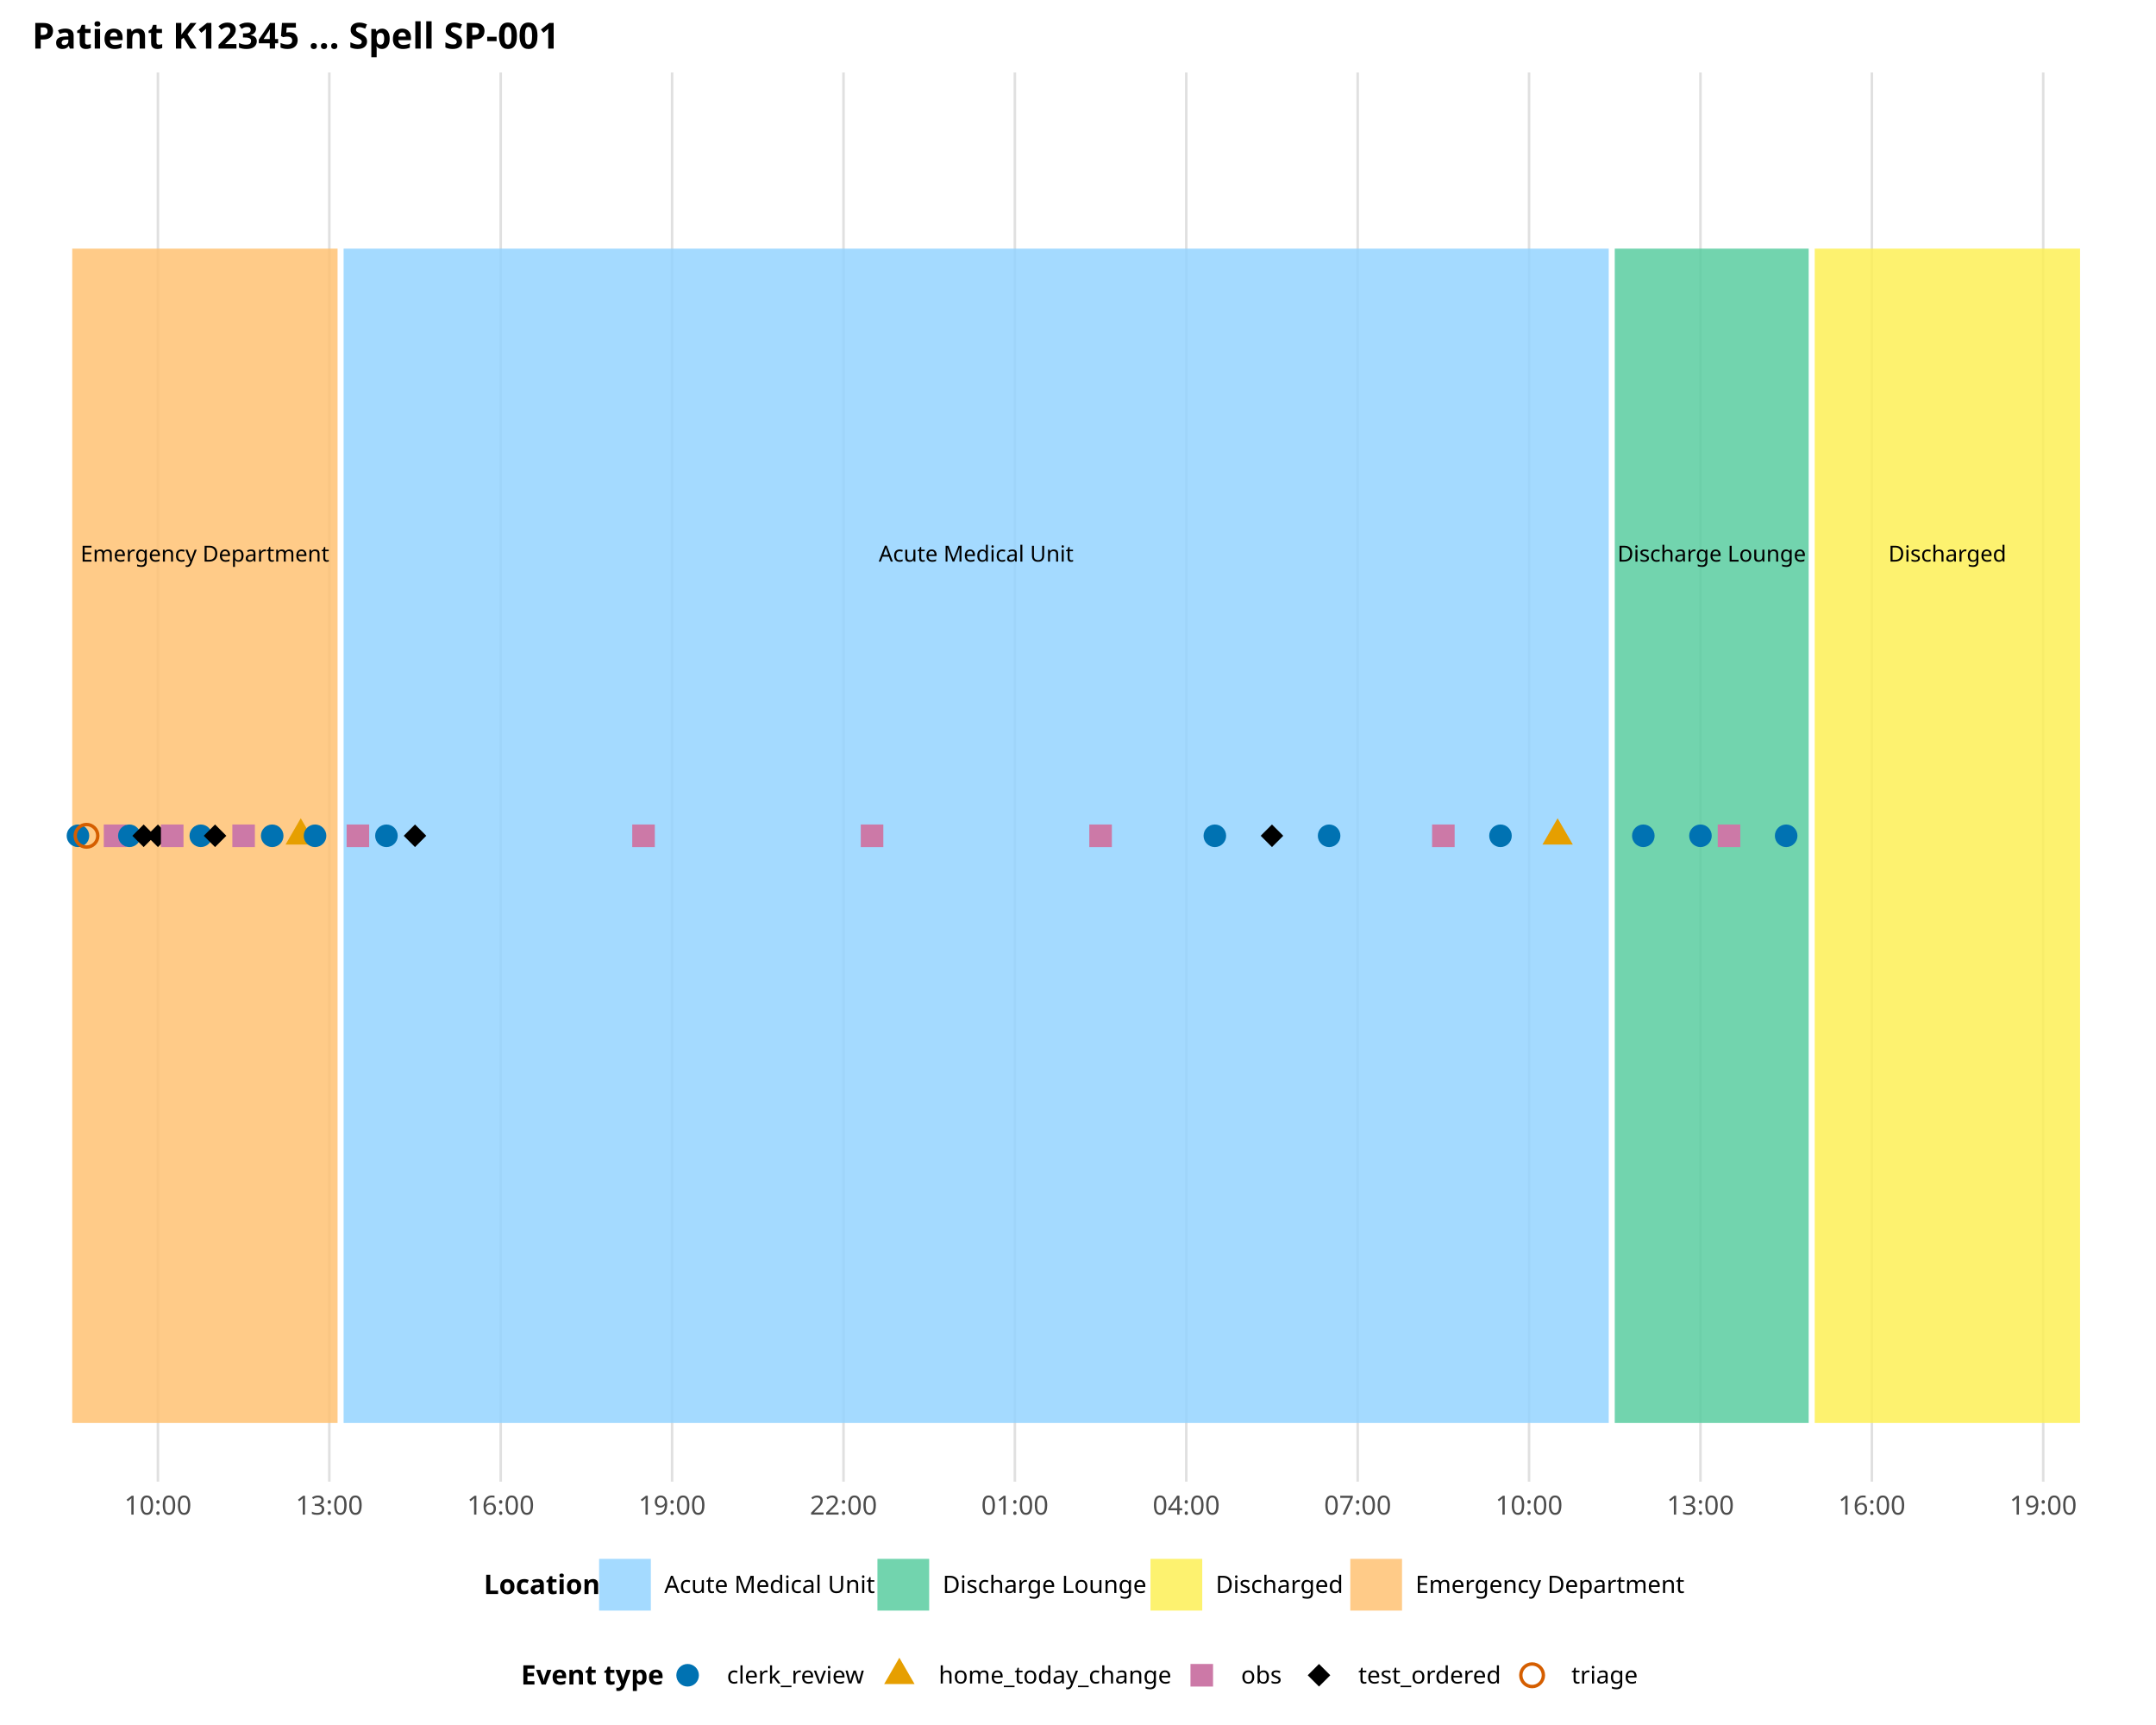
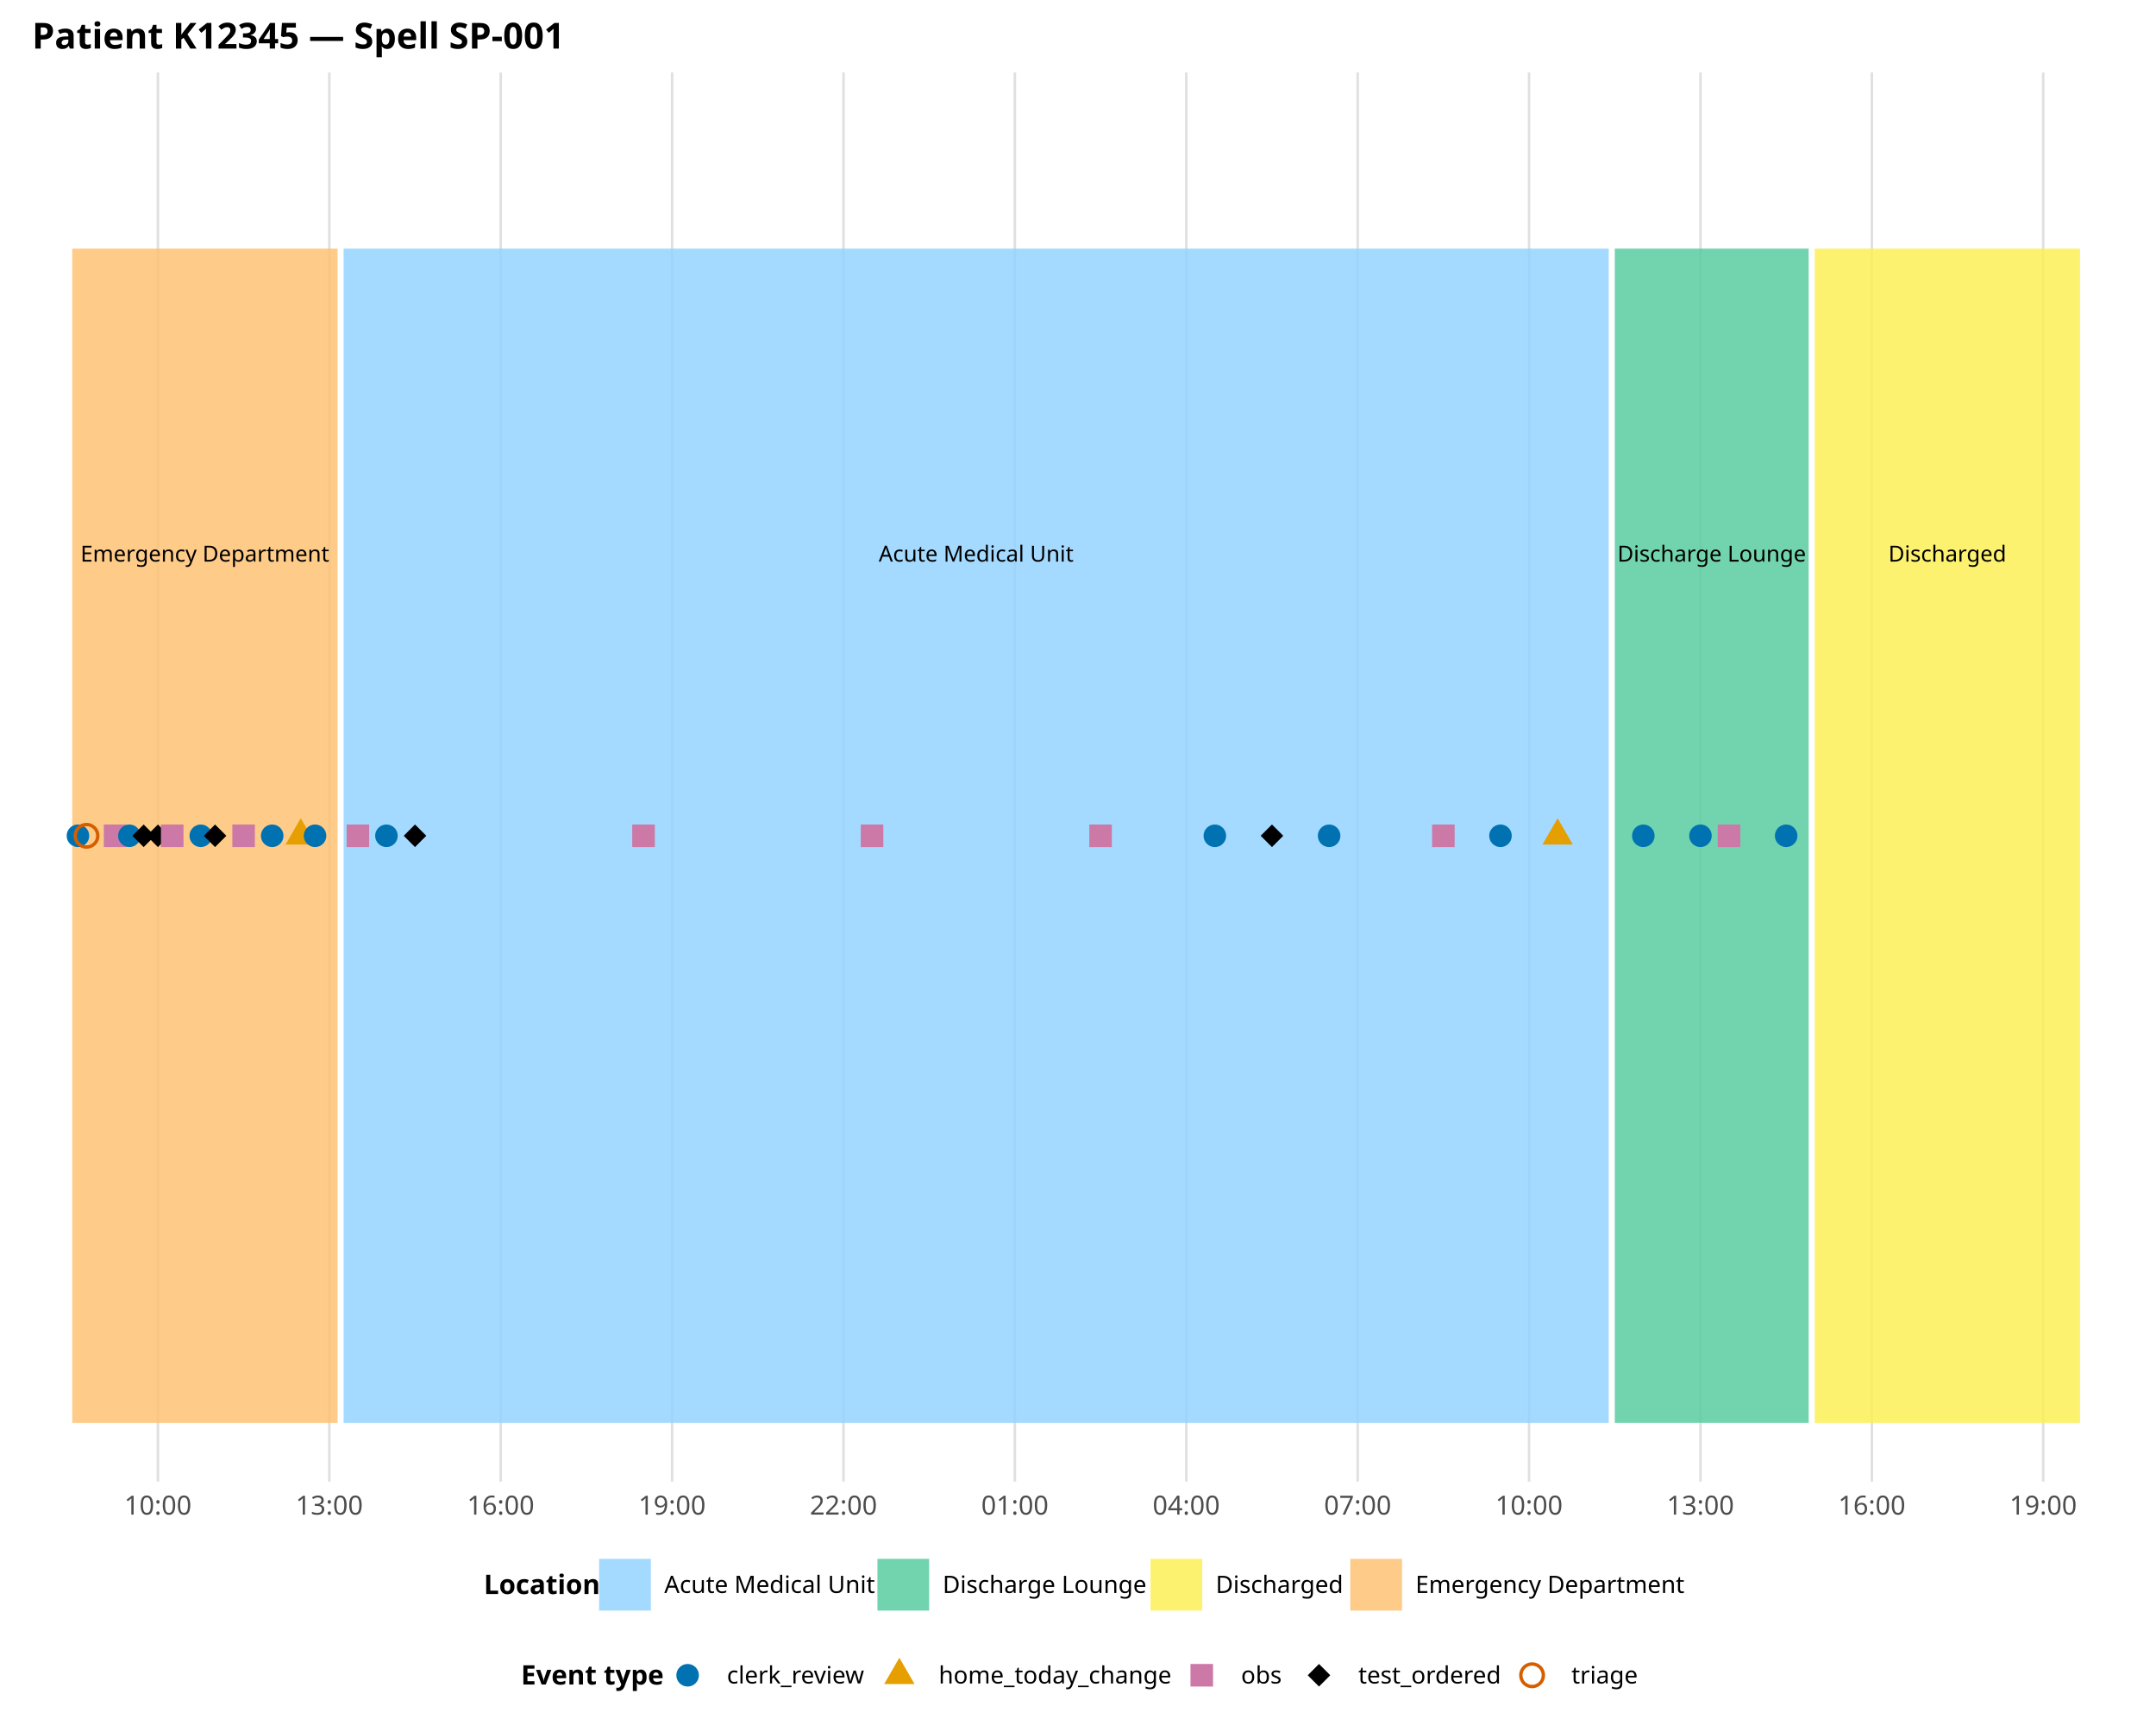
<svg xmlns="http://www.w3.org/2000/svg" class="svglite" data-engine-version="2.0" width="720.00pt" height="576.00pt" viewBox="0 0 720.00 576.00">
  <defs>
    <style type="text/css">
    .svglite line, .svglite polyline, .svglite polygon, .svglite path, .svglite rect, .svglite circle {
      fill: none;
      stroke: #000000;
      stroke-linecap: round;
      stroke-linejoin: round;
      stroke-miterlimit: 10.00;
    }
  </style>
  </defs>
  <rect width="100%" height="100%" style="stroke: none; fill: #FFFFFF;" />
  <defs>
    <clipPath id="cpMC4wMHw3MjAuMDB8MC4wMHw1NzYuMDA=">
      <rect x="0.00" y="0.00" width="720.00" height="576.00" />
    </clipPath>
  </defs>
  <g clip-path="url(#cpMC4wMHw3MjAuMDB8MC4wMHw1NzYuMDA=)">
</g>
  <defs>
    <clipPath id="cpMTAuNzF8NzA4LjA0fDI0LjIwfDQ5NC43NQ==">
      <rect x="10.71" y="24.20" width="697.33" height="470.55" />
    </clipPath>
  </defs>
  <g clip-path="url(#cpMTAuNzF8NzA4LjA0fDI0LjIwfDQ5NC43NQ==)">
    <polyline points="52.74,494.75 52.74,24.20 " style="stroke-width: 0.85; stroke: #E0E0E0; stroke-linecap: butt;" />
    <polyline points="109.98,494.75 109.98,24.20 " style="stroke-width: 0.85; stroke: #E0E0E0; stroke-linecap: butt;" />
    <polyline points="167.21,494.75 167.21,24.20 " style="stroke-width: 0.85; stroke: #E0E0E0; stroke-linecap: butt;" />
    <polyline points="224.45,494.75 224.45,24.20 " style="stroke-width: 0.85; stroke: #E0E0E0; stroke-linecap: butt;" />
    <polyline points="281.69,494.75 281.69,24.20 " style="stroke-width: 0.85; stroke: #E0E0E0; stroke-linecap: butt;" />
    <polyline points="338.92,494.75 338.92,24.20 " style="stroke-width: 0.85; stroke: #E0E0E0; stroke-linecap: butt;" />
    <polyline points="396.16,494.75 396.16,24.20 " style="stroke-width: 0.85; stroke: #E0E0E0; stroke-linecap: butt;" />
    <polyline points="453.40,494.75 453.40,24.20 " style="stroke-width: 0.85; stroke: #E0E0E0; stroke-linecap: butt;" />
    <polyline points="510.63,494.75 510.63,24.20 " style="stroke-width: 0.85; stroke: #E0E0E0; stroke-linecap: butt;" />
    <polyline points="567.87,494.75 567.87,24.20 " style="stroke-width: 0.85; stroke: #E0E0E0; stroke-linecap: butt;" />
    <polyline points="625.11,494.75 625.11,24.20 " style="stroke-width: 0.85; stroke: #E0E0E0; stroke-linecap: butt;" />
    <polyline points="682.34,494.75 682.34,24.20 " style="stroke-width: 0.85; stroke: #E0E0E0; stroke-linecap: butt;" />
    <rect x="24.12" y="83.02" width="88.61" height="392.13" style="stroke-width: 0.00; stroke: none; stroke-linecap: butt; stroke-linejoin: miter; fill: #FFC273; fill-opacity: 0.85;" />
    <rect x="114.75" y="83.02" width="422.49" height="392.13" style="stroke-width: 0.00; stroke: none; stroke-linecap: butt; stroke-linejoin: miter; fill: #94D3FF; fill-opacity: 0.85;" />
    <rect x="539.25" y="83.02" width="64.76" height="392.13" style="stroke-width: 0.00; stroke: none; stroke-linecap: butt; stroke-linejoin: miter; fill: #5ACCA0; fill-opacity: 0.85;" />
    <rect x="606.03" y="83.02" width="88.61" height="392.13" style="stroke-width: 0.00; stroke: none; stroke-linecap: butt; stroke-linejoin: miter; fill: #FDF056; fill-opacity: 0.85;" />
    <text x="68.42" y="187.52" text-anchor="middle" style="font-size: 7.40px; font-family: sans;" textLength="78.14px" lengthAdjust="spacingAndGlyphs">Emergency Department</text>
    <text x="325.99" y="187.52" text-anchor="middle" style="font-size: 7.40px; font-family: sans;" textLength="61.68px" lengthAdjust="spacingAndGlyphs">Acute Medical Unit</text>
    <text x="571.63" y="187.52" text-anchor="middle" style="font-size: 7.40px; font-family: sans;" textLength="60.05px" lengthAdjust="spacingAndGlyphs">Discharge Lounge</text>
    <text x="650.33" y="187.52" text-anchor="middle" style="font-size: 7.40px; font-family: sans;" textLength="37.43px" lengthAdjust="spacingAndGlyphs">Discharged</text>
    <circle cx="26.03" cy="279.08" r="3.77" style="stroke-width: 1.13; stroke: none; fill: #0072B2;" />
    <circle cx="28.89" cy="279.08" r="3.77" style="stroke-width: 1.13; stroke: #D55E00;" />
    <polygon points="34.66,282.85 42.20,282.85 42.20,275.31 34.66,275.31 " style="stroke-width: 1.13; stroke: none; fill: #CC79A7;" />
    <circle cx="43.20" cy="279.08" r="3.77" style="stroke-width: 1.13; stroke: none; fill: #0072B2;" />
    <polygon points="44.20,279.08 47.97,275.31 51.74,279.08 47.97,282.85 " style="stroke-width: 1.13; stroke: none; fill: #000000;" />
    <polygon points="48.97,279.08 52.74,275.31 56.51,279.08 52.74,282.85 " style="stroke-width: 1.13; stroke: none; fill: #000000;" />
    <polygon points="53.74,282.85 61.28,282.85 61.28,275.31 53.74,275.31 " style="stroke-width: 1.13; stroke: none; fill: #CC79A7;" />
    <circle cx="67.05" cy="279.08" r="3.77" style="stroke-width: 1.13; stroke: none; fill: #0072B2;" />
    <polygon points="68.05,279.08 71.82,275.31 75.59,279.08 71.82,282.85 " style="stroke-width: 1.13; stroke: none; fill: #000000;" />
    <polygon points="77.59,282.85 85.12,282.85 85.12,275.31 77.59,275.31 " style="stroke-width: 1.13; stroke: none; fill: #CC79A7;" />
    <circle cx="90.90" cy="279.08" r="3.77" style="stroke-width: 1.13; stroke: none; fill: #0072B2;" />
    <polygon points="100.44,273.22 105.51,282.01 95.36,282.01 " style="stroke-width: 1.13; stroke: none; fill: #E69F00;" />
    <circle cx="105.21" cy="279.08" r="3.77" style="stroke-width: 1.13; stroke: none; fill: #0072B2;" />
    <polygon points="115.75,282.85 123.28,282.85 123.28,275.31 115.75,275.31 " style="stroke-width: 1.13; stroke: none; fill: #CC79A7;" />
    <circle cx="129.05" cy="279.08" r="3.77" style="stroke-width: 1.13; stroke: none; fill: #0072B2;" />
    <polygon points="134.83,279.08 138.59,275.31 142.36,279.08 138.59,282.85 " style="stroke-width: 1.13; stroke: none; fill: #000000;" />
    <polygon points="211.14,282.85 218.68,282.85 218.68,275.31 211.14,275.31 " style="stroke-width: 1.13; stroke: none; fill: #CC79A7;" />
    <polygon points="287.46,282.85 294.99,282.85 294.99,275.31 287.46,275.31 " style="stroke-width: 1.13; stroke: none; fill: #CC79A7;" />
    <polygon points="363.77,282.85 371.31,282.85 371.31,275.31 363.77,275.31 " style="stroke-width: 1.13; stroke: none; fill: #CC79A7;" />
    <circle cx="405.70" cy="279.08" r="3.77" style="stroke-width: 1.13; stroke: none; fill: #0072B2;" />
    <polygon points="421.01,279.08 424.78,275.31 428.55,279.08 424.78,282.85 " style="stroke-width: 1.13; stroke: none; fill: #000000;" />
    <circle cx="443.86" cy="279.08" r="3.77" style="stroke-width: 1.13; stroke: none; fill: #0072B2;" />
    <polygon points="478.25,282.85 485.78,282.85 485.78,275.31 478.25,275.31 " style="stroke-width: 1.13; stroke: none; fill: #CC79A7;" />
    <circle cx="501.09" cy="279.08" r="3.77" style="stroke-width: 1.13; stroke: none; fill: #0072B2;" />
    <polygon points="520.17,273.22 525.25,282.01 515.10,282.01 " style="stroke-width: 1.13; stroke: none; fill: #E69F00;" />
    <circle cx="548.79" cy="279.08" r="3.77" style="stroke-width: 1.13; stroke: none; fill: #0072B2;" />
    <circle cx="567.87" cy="279.08" r="3.77" style="stroke-width: 1.13; stroke: none; fill: #0072B2;" />
    <polygon points="573.64,282.85 581.18,282.85 581.18,275.31 573.64,275.31 " style="stroke-width: 1.13; stroke: none; fill: #CC79A7;" />
    <circle cx="596.49" cy="279.08" r="3.77" style="stroke-width: 1.13; stroke: none; fill: #0072B2;" />
  </g>
  <g clip-path="url(#cpMC4wMHw3MjAuMDB8MC4wMHw1NzYuMDA=)">
    <text x="52.74" y="505.74" text-anchor="middle" style="font-size: 8.80px; fill: #4D4D4D; font-family: sans;" textLength="22.02px" lengthAdjust="spacingAndGlyphs">10:00</text>
    <text x="109.98" y="505.74" text-anchor="middle" style="font-size: 8.80px; fill: #4D4D4D; font-family: sans;" textLength="22.02px" lengthAdjust="spacingAndGlyphs">13:00</text>
    <text x="167.21" y="505.74" text-anchor="middle" style="font-size: 8.80px; fill: #4D4D4D; font-family: sans;" textLength="22.02px" lengthAdjust="spacingAndGlyphs">16:00</text>
    <text x="224.45" y="505.74" text-anchor="middle" style="font-size: 8.80px; fill: #4D4D4D; font-family: sans;" textLength="22.02px" lengthAdjust="spacingAndGlyphs">19:00</text>
    <text x="281.69" y="505.74" text-anchor="middle" style="font-size: 8.80px; fill: #4D4D4D; font-family: sans;" textLength="22.02px" lengthAdjust="spacingAndGlyphs">22:00</text>
    <text x="338.92" y="505.74" text-anchor="middle" style="font-size: 8.80px; fill: #4D4D4D; font-family: sans;" textLength="22.02px" lengthAdjust="spacingAndGlyphs">01:00</text>
    <text x="396.16" y="505.74" text-anchor="middle" style="font-size: 8.80px; fill: #4D4D4D; font-family: sans;" textLength="22.02px" lengthAdjust="spacingAndGlyphs">04:00</text>
    <text x="453.40" y="505.74" text-anchor="middle" style="font-size: 8.80px; fill: #4D4D4D; font-family: sans;" textLength="22.02px" lengthAdjust="spacingAndGlyphs">07:00</text>
    <text x="510.63" y="505.74" text-anchor="middle" style="font-size: 8.80px; fill: #4D4D4D; font-family: sans;" textLength="22.02px" lengthAdjust="spacingAndGlyphs">10:00</text>
    <text x="567.87" y="505.74" text-anchor="middle" style="font-size: 8.80px; fill: #4D4D4D; font-family: sans;" textLength="22.02px" lengthAdjust="spacingAndGlyphs">13:00</text>
    <text x="625.11" y="505.74" text-anchor="middle" style="font-size: 8.80px; fill: #4D4D4D; font-family: sans;" textLength="22.02px" lengthAdjust="spacingAndGlyphs">16:00</text>
    <text x="682.34" y="505.74" text-anchor="middle" style="font-size: 8.80px; fill: #4D4D4D; font-family: sans;" textLength="22.02px" lengthAdjust="spacingAndGlyphs">19:00</text>
    <text x="161.56" y="532.26" style="font-size: 9.00px; font-weight: bold; font-family: sans;" textLength="34.03px" lengthAdjust="spacingAndGlyphs">Location</text>
    <rect x="200.07" y="520.52" width="17.28" height="17.28" style="stroke-width: 0.00; stroke: none; stroke-linecap: butt; stroke-linejoin: miter; fill: #94D3FF; fill-opacity: 0.85;" />
    <rect x="293.02" y="520.52" width="17.28" height="17.28" style="stroke-width: 0.00; stroke: none; stroke-linecap: butt; stroke-linejoin: miter; fill: #5ACCA0; fill-opacity: 0.85;" />
    <rect x="384.21" y="520.52" width="17.28" height="17.28" style="stroke-width: 0.00; stroke: none; stroke-linecap: butt; stroke-linejoin: miter; fill: #FDF056; fill-opacity: 0.85;" />
    <rect x="450.93" y="520.52" width="17.28" height="17.28" style="stroke-width: 0.00; stroke: none; stroke-linecap: butt; stroke-linejoin: miter; fill: #FFC273; fill-opacity: 0.85;" />
    <text x="221.84" y="531.91" style="font-size: 8.00px; font-family: sans;" textLength="66.71px" lengthAdjust="spacingAndGlyphs">Acute Medical Unit</text>
    <text x="314.79" y="531.91" style="font-size: 8.00px; font-family: sans;" textLength="64.94px" lengthAdjust="spacingAndGlyphs">Discharge Lounge</text>
    <text x="405.98" y="531.91" style="font-size: 8.00px; font-family: sans;" textLength="40.47px" lengthAdjust="spacingAndGlyphs">Discharged</text>
    <text x="472.70" y="531.91" style="font-size: 8.00px; font-family: sans;" textLength="84.50px" lengthAdjust="spacingAndGlyphs">Emergency Department</text>
    <text x="173.97" y="562.49" style="font-size: 9.00px; font-weight: bold; font-family: sans;" textLength="42.54px" lengthAdjust="spacingAndGlyphs">Event type</text>
    <circle cx="229.63" cy="559.39" r="3.77" style="stroke-width: 1.13; stroke: none; fill: #0072B2;" />
    <polygon points="300.34,553.53 305.42,562.32 295.27,562.32 " style="stroke-width: 1.13; stroke: none; fill: #E69F00;" />
    <polygon points="397.56,563.16 405.10,563.16 405.10,555.62 397.56,555.62 " style="stroke-width: 1.13; stroke: none; fill: #CC79A7;" />
    <polygon points="436.71,559.39 440.48,555.62 444.25,559.39 440.48,563.16 " style="stroke-width: 1.13; stroke: none; fill: #000000;" />
    <circle cx="511.65" cy="559.39" r="3.77" style="stroke-width: 1.13; stroke: #D55E00;" />
    <text x="242.75" y="562.14" style="font-size: 8.00px; font-family: sans;" textLength="44.47px" lengthAdjust="spacingAndGlyphs">clerk_review</text>
    <text x="313.47" y="562.14" style="font-size: 8.00px; font-family: sans;" textLength="74.74px" lengthAdjust="spacingAndGlyphs">home_today_change</text>
    <text x="414.45" y="562.14" style="font-size: 8.00px; font-family: sans;" textLength="12.90px" lengthAdjust="spacingAndGlyphs">obs</text>
    <text x="453.60" y="562.14" style="font-size: 8.00px; font-family: sans;" textLength="44.92px" lengthAdjust="spacingAndGlyphs">test_ordered</text>
    <text x="524.77" y="562.14" style="font-size: 8.00px; font-family: sans;" textLength="20.01px" lengthAdjust="spacingAndGlyphs">triage</text>
-     <text x="10.71" y="16.23" style="font-size: 12.00px; font-weight: bold; font-family: sans;" textLength="168.79px" lengthAdjust="spacingAndGlyphs">Patient K12345 ... Spell SP-001</text>
+     <text x="10.71" y="16.23" style="font-size: 12.00px; font-weight: bold; font-family: sans;" textLength="170.79px" lengthAdjust="spacingAndGlyphs">Patient K12345 — Spell SP-001</text>
  </g>
</svg>
